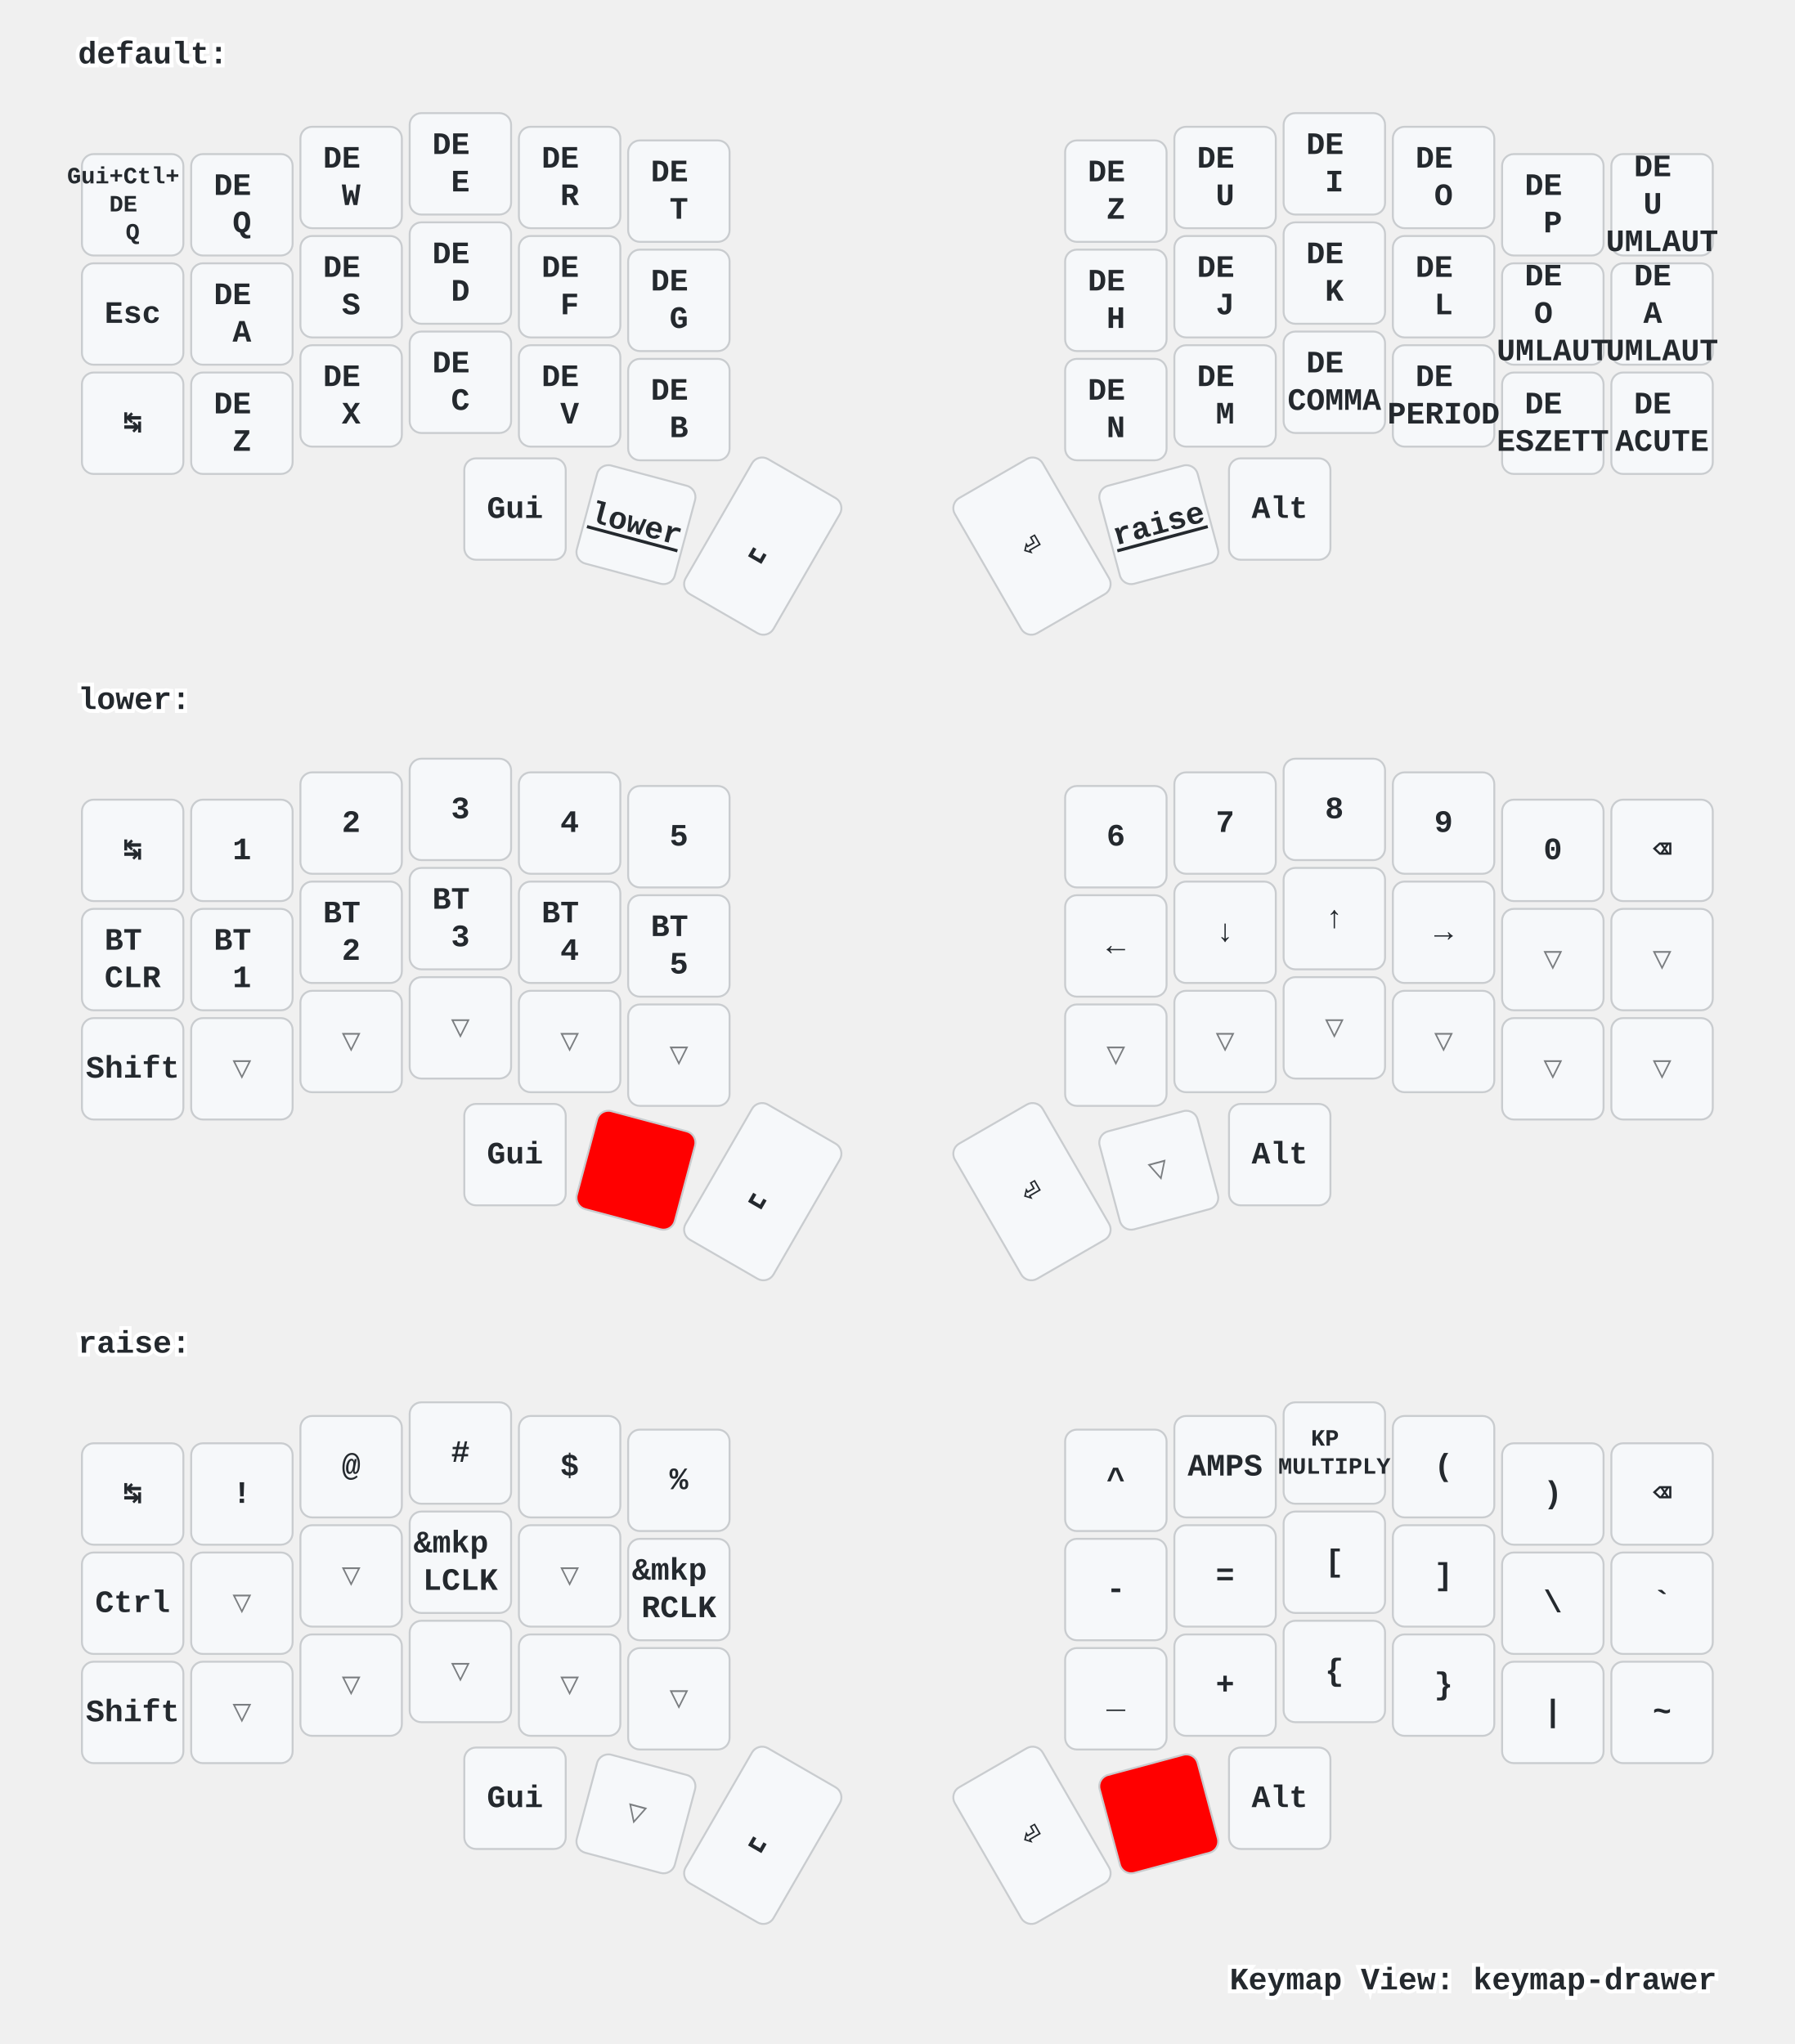
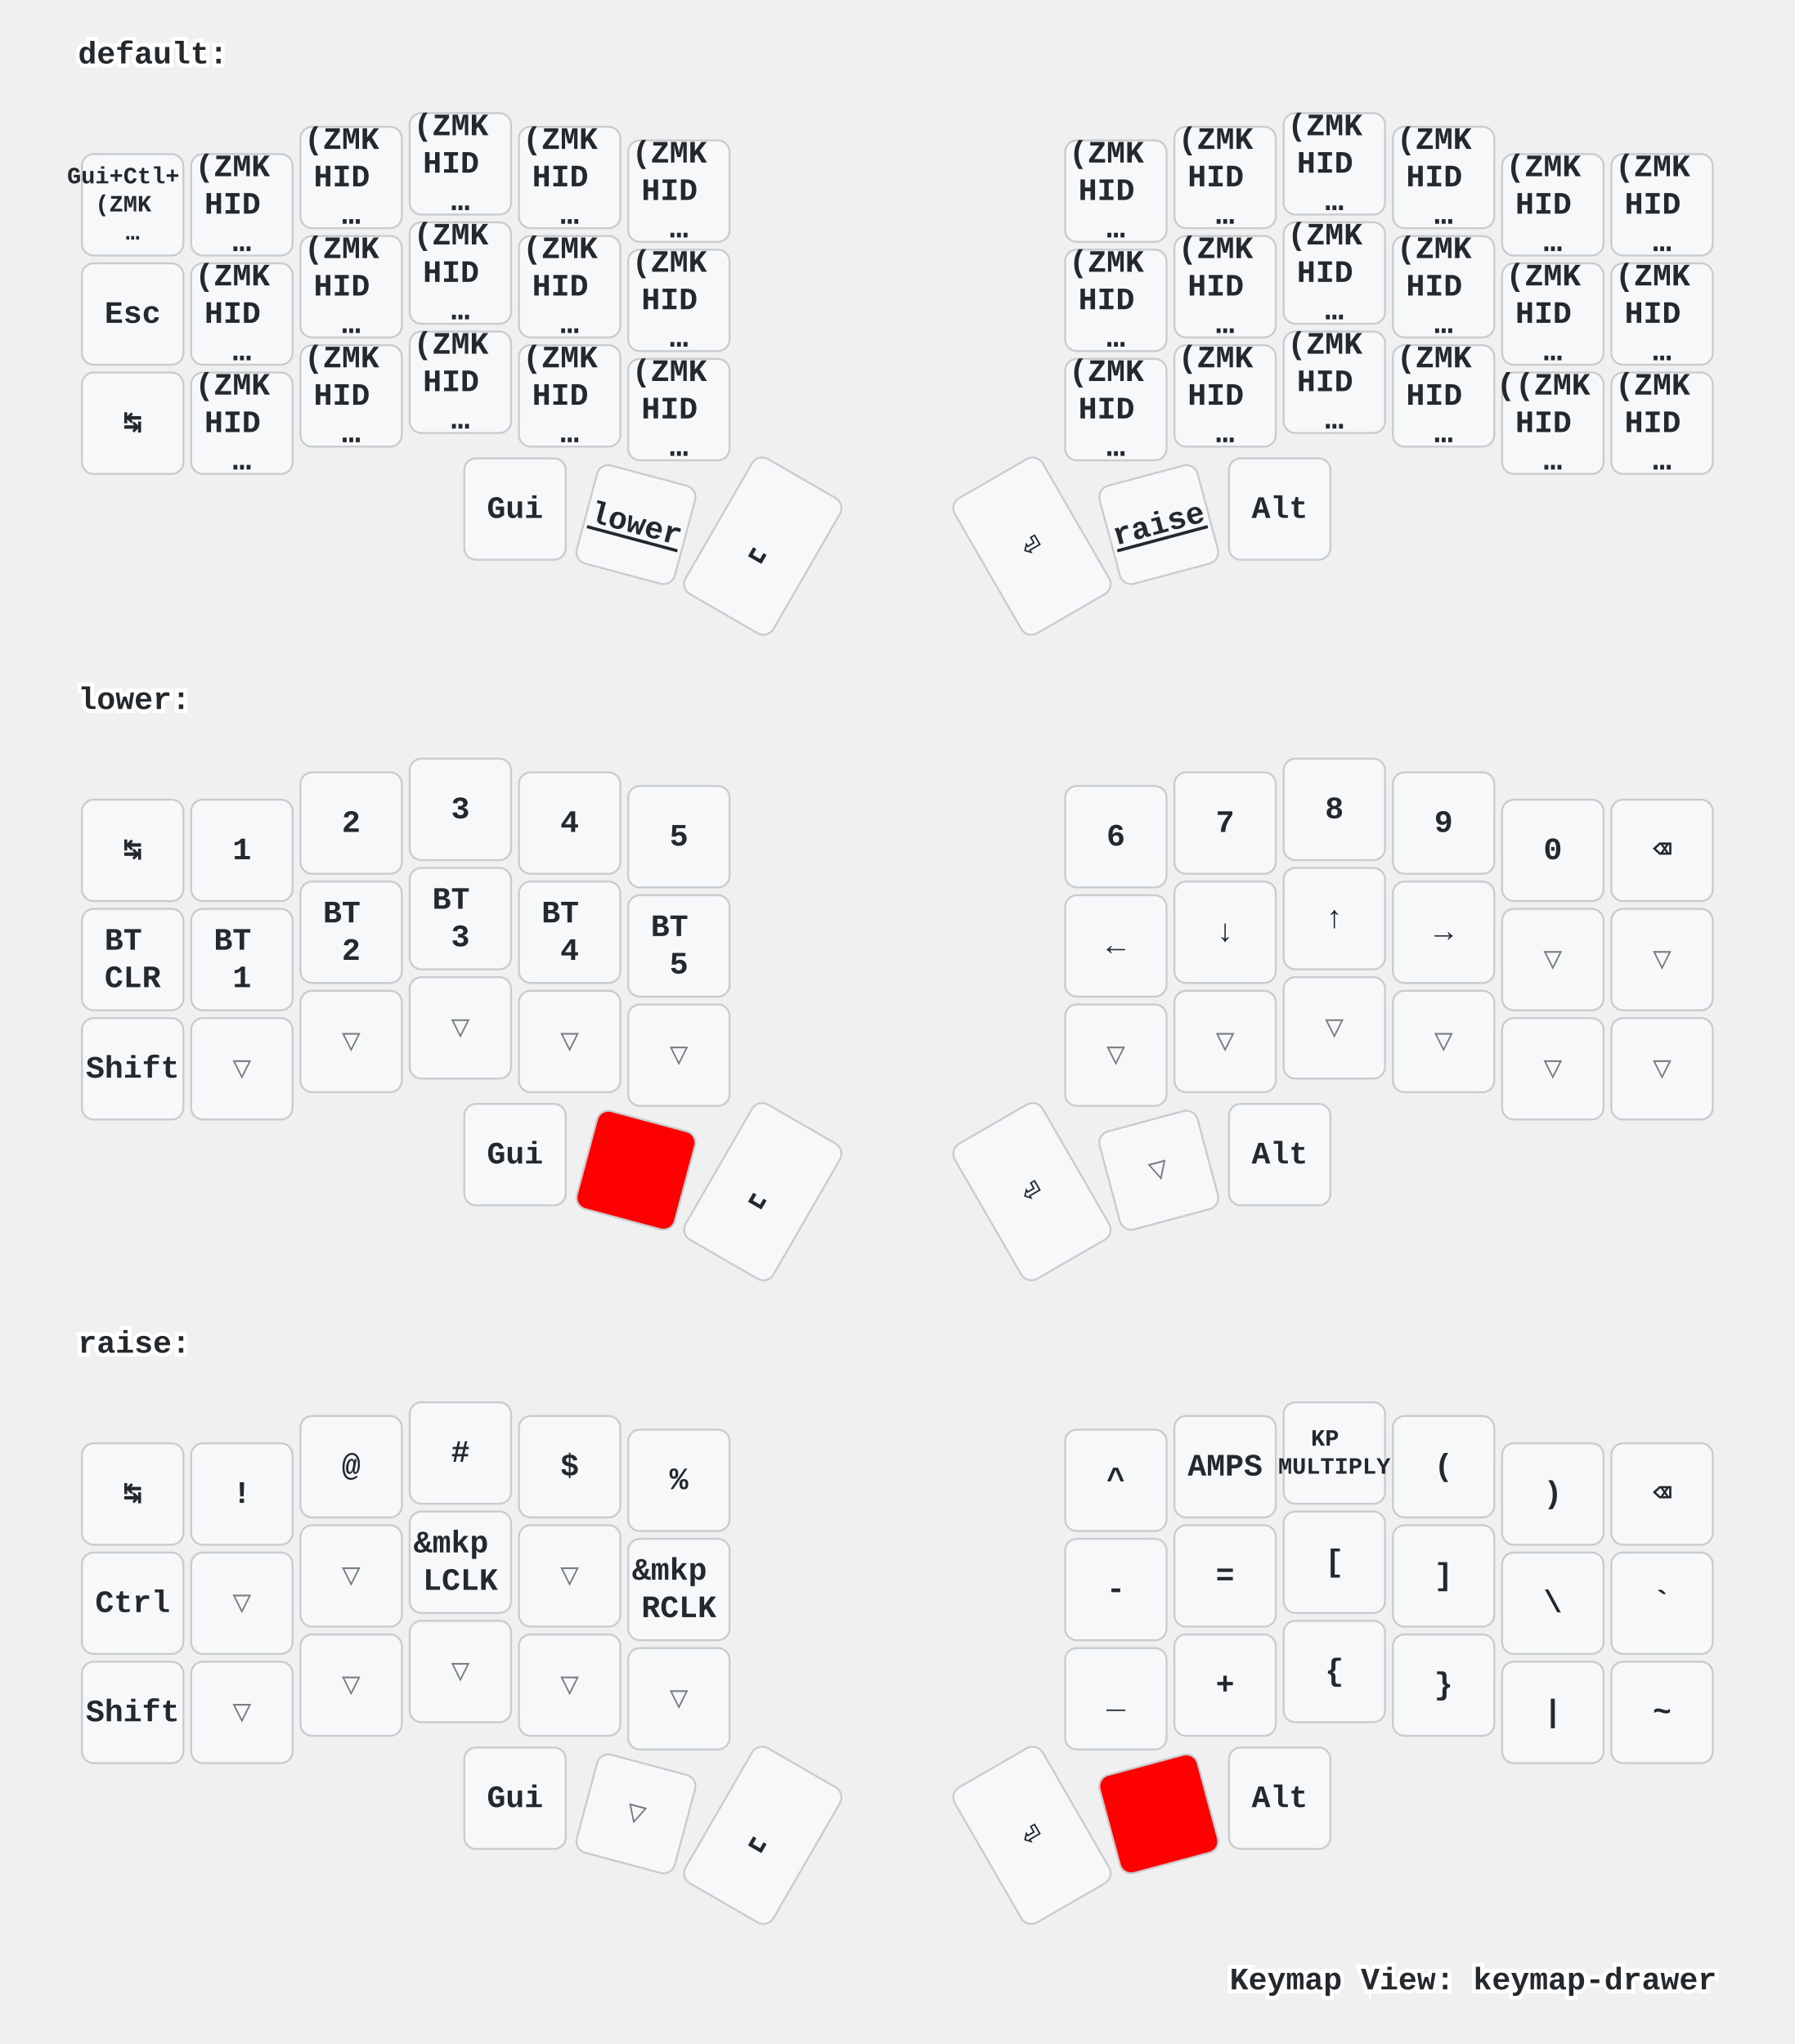
<svg xmlns="http://www.w3.org/2000/svg" width="920" height="1048" viewBox="0 0 920 1048" class="keymap">
  <style>/* inherit to force styles through use tags */
svg path {
    fill: inherit;
}

/* font and background color specifications */
svg.keymap {
    font-family: SFMono-Regular,Consolas,Liberation Mono,Menlo,monospace;
    font-size: 14px;
    font-kerning: normal;
    text-rendering: optimizeLegibility;
    fill: #24292e;
}

/* default key styling */
rect.key {
    fill: #f6f8fa;
}

rect.key, rect.combo {
    stroke: #c9cccf;
    stroke-width: 1;
}

/* default key side styling, only used is draw_key_sides is set */
rect.side {
    filter: brightness(90%);
}

/* color accent for combo boxes */
rect.combo, rect.combo-separate {
    fill: #cdf;
}

/* color accent for held keys */
rect.held, rect.combo.held {
    fill: #fdd;
}

/* color accent for ghost (optional) keys */
rect.ghost, rect.combo.ghost {
    stroke-dasharray: 4, 4;
    stroke-width: 2;
}

text {
    text-anchor: middle;
    dominant-baseline: middle;
}

/* styling for layer labels */
text.label {
    font-weight: bold;
    text-anchor: start;
    stroke: white;
    stroke-width: 4;
    paint-order: stroke;
}

/* styling for optional footer */
text.footer {
    text-anchor: end;
    dominant-baseline: auto;
    stroke: white;
    stroke-width: 4;
    paint-order: stroke;
}

/* styling for combo tap, and key hold/shifted label text */
text.combo, text.hold, text.shifted {
    font-size: 11px;
}

text.hold {
    text-anchor: middle;
    dominant-baseline: auto;
}

text.shifted {
    text-anchor: middle;
    dominant-baseline: hanging;
}

text.layer-activator {
    text-decoration: underline;
}

/* styling for hold/shifted label text in combo box */
text.combo.hold, text.combo.shifted {
    font-size: 8px;
}

/* lighter symbol for transparent keys */
text.trans {
    fill: #7b7e81;
}

/* styling for combo dendrons */
path.combo {
    stroke-width: 1;
    stroke: gray;
    fill: none;
}

/* Start Tabler Icons Cleanup */
/* cannot use height/width with glyphs */
.icon-tabler &gt; path {
    fill: inherit;
    stroke: inherit;
    stroke-width: 2;
}
/* hide tabler's default box */
.icon-tabler &gt; path[stroke="none"][fill="none"] {
    visibility: hidden;
}
/* End Tabler Icons Cleanup */

/* For default sytles, see https://github.com/caksoylar/keymap-drawer/blob/main/keymap_drawer/config.py#L85 */

svg.keymap {
  font-family: Ubuntu Mono, Inconsolata, Consolas, Liberation Mono, Menlo, monospace;
  font-size: 16px;
  font-weight: bold;
  text-rendering: optimizeLegibility;
}

/* Color accent for held keys
red = #f00
green = #0f0
blue = #00f
yellow = #ff0
cyan = #0ff
magenta = #f0f
white = #fff
black = #000
grey = #888
light grey = #ccc
#ffc
*/
rect.held, rect.combo.held {
    fill: #f00;
}

/* Technique borrowed and extended from https://github.com/englmaxi/zmk-config/blob/master/keymap-drawer/config.yaml */
.sym_sub_text.tap {
  translate: -5px 2px;
  font-size: 20px;
}
.sym_sub_text.shifted {
  translate: 10px 13px;
  font-size: 10px;
  opacity: 1.0;
}
.combo.sym_sub_text.tap {
  translate: -1px 1px;
}
.combo.sym_sub_text.shifted {
  translate: 7px 5px;
  font-size: 10px;
  opacity: 1.0;
}

/* Toggle */
.toggle.shifted {
  translate: -10px 12px;
}

.toggle.hold {
  translate: 13px -23px;
}

/* Variant for tap-dances */
.tap_dance.tap {
  translate: -7px 0px;
  font-size: 12px;
}
.tap_dance.shifted {
  translate: 7px 17px;
  font-size: 12px;
  opacity: 1.0;
}

/* Variant for symbol next to symbol */
.sym_by_sym.tap {
  translate: -6px 0px;
}
.sym_by_sym.shifted {
  translate: 10px 12px;
  opacity: 1.0;
}

.combo.sym_by_sym.tap {
  translate: -35px 0px;
}
.combo.sym_by_sym.shifted {
  translate: 35px 20px;
  opacity: 1.0;
}

.combo.sym_by_sym.hold {
  visibility: hidden;
}

/* hide hold box for combo sym_by_sym */
.combo.sym_by_sym.hold &gt; path[stroke="none"][fill="none"] {
  visibility: hidden;
}
</style>
  <g transform="translate(40, 0)" class="layer-default">
    <text x="0" y="28" class="label" id="default">default:</text>
    <g transform="translate(0, 56)">
      <g transform="translate(28, 49)" class="key keypos-0">
        <rect rx="6" ry="6" x="-26" y="-26" width="52" height="52" class="key" />
        <text x="0" y="0" class="key tap">
          <tspan x="0" dy="-1.2em" style="font-size: 75%">Gui+Ctl+</tspan>
-           <tspan x="0" dy="1.2em" style="font-size: 75%">DE</tspan>
-           <tspan x="0" dy="1.2em" style="font-size: 75%">Q</tspan>
+           <tspan x="0" dy="1.2em" style="font-size: 75%">(ZMK</tspan>
+           <tspan x="0" dy="1.2em" style="font-size: 75%">…</tspan>
        </text>
      </g>
      <g transform="translate(84, 49)" class="key keypos-1">
        <rect rx="6" ry="6" x="-26" y="-26" width="52" height="52" class="key" />
        <text x="0" y="0" class="key tap">
-           <tspan x="0" dy="-0.6em">DE</tspan>
-           <tspan x="0" dy="1.2em">Q</tspan>
+           <tspan x="0" dy="-1.2em">(ZMK</tspan>
+           <tspan x="0" dy="1.2em">HID</tspan>
+           <tspan x="0" dy="1.2em">…</tspan>
        </text>
      </g>
      <g transform="translate(140, 35)" class="key keypos-2">
        <rect rx="6" ry="6" x="-26" y="-26" width="52" height="52" class="key" />
        <text x="0" y="0" class="key tap">
-           <tspan x="0" dy="-0.6em">DE</tspan>
-           <tspan x="0" dy="1.2em">W</tspan>
+           <tspan x="0" dy="-1.2em">(ZMK</tspan>
+           <tspan x="0" dy="1.2em">HID</tspan>
+           <tspan x="0" dy="1.2em">…</tspan>
        </text>
      </g>
      <g transform="translate(196, 28)" class="key keypos-3">
        <rect rx="6" ry="6" x="-26" y="-26" width="52" height="52" class="key" />
        <text x="0" y="0" class="key tap">
-           <tspan x="0" dy="-0.6em">DE</tspan>
-           <tspan x="0" dy="1.2em">E</tspan>
+           <tspan x="0" dy="-1.2em">(ZMK</tspan>
+           <tspan x="0" dy="1.2em">HID</tspan>
+           <tspan x="0" dy="1.2em">…</tspan>
        </text>
      </g>
      <g transform="translate(252, 35)" class="key keypos-4">
        <rect rx="6" ry="6" x="-26" y="-26" width="52" height="52" class="key" />
        <text x="0" y="0" class="key tap">
-           <tspan x="0" dy="-0.6em">DE</tspan>
-           <tspan x="0" dy="1.2em">R</tspan>
+           <tspan x="0" dy="-1.2em">(ZMK</tspan>
+           <tspan x="0" dy="1.2em">HID</tspan>
+           <tspan x="0" dy="1.2em">…</tspan>
        </text>
      </g>
      <g transform="translate(308, 42)" class="key keypos-5">
        <rect rx="6" ry="6" x="-26" y="-26" width="52" height="52" class="key" />
        <text x="0" y="0" class="key tap">
-           <tspan x="0" dy="-0.6em">DE</tspan>
-           <tspan x="0" dy="1.2em">T</tspan>
+           <tspan x="0" dy="-1.2em">(ZMK</tspan>
+           <tspan x="0" dy="1.2em">HID</tspan>
+           <tspan x="0" dy="1.2em">…</tspan>
        </text>
      </g>
      <g transform="translate(532, 42)" class="key keypos-6">
        <rect rx="6" ry="6" x="-26" y="-26" width="52" height="52" class="key" />
        <text x="0" y="0" class="key tap">
-           <tspan x="0" dy="-0.6em">DE</tspan>
-           <tspan x="0" dy="1.2em">Z</tspan>
+           <tspan x="0" dy="-1.2em">(ZMK</tspan>
+           <tspan x="0" dy="1.2em">HID</tspan>
+           <tspan x="0" dy="1.2em">…</tspan>
        </text>
      </g>
      <g transform="translate(588, 35)" class="key keypos-7">
        <rect rx="6" ry="6" x="-26" y="-26" width="52" height="52" class="key" />
        <text x="0" y="0" class="key tap">
-           <tspan x="0" dy="-0.6em">DE</tspan>
-           <tspan x="0" dy="1.2em">U</tspan>
+           <tspan x="0" dy="-1.2em">(ZMK</tspan>
+           <tspan x="0" dy="1.2em">HID</tspan>
+           <tspan x="0" dy="1.2em">…</tspan>
        </text>
      </g>
      <g transform="translate(644, 28)" class="key keypos-8">
        <rect rx="6" ry="6" x="-26" y="-26" width="52" height="52" class="key" />
        <text x="0" y="0" class="key tap">
-           <tspan x="0" dy="-0.6em">DE</tspan>
-           <tspan x="0" dy="1.2em">I</tspan>
+           <tspan x="0" dy="-1.2em">(ZMK</tspan>
+           <tspan x="0" dy="1.2em">HID</tspan>
+           <tspan x="0" dy="1.2em">…</tspan>
        </text>
      </g>
      <g transform="translate(700, 35)" class="key keypos-9">
        <rect rx="6" ry="6" x="-26" y="-26" width="52" height="52" class="key" />
        <text x="0" y="0" class="key tap">
-           <tspan x="0" dy="-0.6em">DE</tspan>
-           <tspan x="0" dy="1.2em">O</tspan>
+           <tspan x="0" dy="-1.2em">(ZMK</tspan>
+           <tspan x="0" dy="1.2em">HID</tspan>
+           <tspan x="0" dy="1.2em">…</tspan>
        </text>
      </g>
      <g transform="translate(756, 49)" class="key keypos-10">
        <rect rx="6" ry="6" x="-26" y="-26" width="52" height="52" class="key" />
        <text x="0" y="0" class="key tap">
-           <tspan x="0" dy="-0.6em">DE</tspan>
-           <tspan x="0" dy="1.2em">P</tspan>
+           <tspan x="0" dy="-1.2em">(ZMK</tspan>
+           <tspan x="0" dy="1.2em">HID</tspan>
+           <tspan x="0" dy="1.2em">…</tspan>
        </text>
      </g>
      <g transform="translate(812, 49)" class="key keypos-11">
        <rect rx="6" ry="6" x="-26" y="-26" width="52" height="52" class="key" />
        <text x="0" y="0" class="key tap">
-           <tspan x="0" dy="-1.2em">DE</tspan>
-           <tspan x="0" dy="1.2em">U</tspan>
-           <tspan x="0" dy="1.2em">UMLAUT</tspan>
+           <tspan x="0" dy="-1.2em">(ZMK</tspan>
+           <tspan x="0" dy="1.2em">HID</tspan>
+           <tspan x="0" dy="1.2em">…</tspan>
        </text>
      </g>
      <g transform="translate(28, 105)" class="key keypos-12">
        <rect rx="6" ry="6" x="-26" y="-26" width="52" height="52" class="key" />
        <text x="0" y="0" class="key tap">Esc</text>
      </g>
      <g transform="translate(84, 105)" class="key keypos-13">
        <rect rx="6" ry="6" x="-26" y="-26" width="52" height="52" class="key" />
        <text x="0" y="0" class="key tap">
-           <tspan x="0" dy="-0.6em">DE</tspan>
-           <tspan x="0" dy="1.2em">A</tspan>
+           <tspan x="0" dy="-1.2em">(ZMK</tspan>
+           <tspan x="0" dy="1.2em">HID</tspan>
+           <tspan x="0" dy="1.2em">…</tspan>
        </text>
      </g>
      <g transform="translate(140, 91)" class="key keypos-14">
        <rect rx="6" ry="6" x="-26" y="-26" width="52" height="52" class="key" />
        <text x="0" y="0" class="key tap">
-           <tspan x="0" dy="-0.6em">DE</tspan>
-           <tspan x="0" dy="1.2em">S</tspan>
+           <tspan x="0" dy="-1.2em">(ZMK</tspan>
+           <tspan x="0" dy="1.2em">HID</tspan>
+           <tspan x="0" dy="1.2em">…</tspan>
        </text>
      </g>
      <g transform="translate(196, 84)" class="key keypos-15">
        <rect rx="6" ry="6" x="-26" y="-26" width="52" height="52" class="key" />
        <text x="0" y="0" class="key tap">
-           <tspan x="0" dy="-0.6em">DE</tspan>
-           <tspan x="0" dy="1.2em">D</tspan>
+           <tspan x="0" dy="-1.2em">(ZMK</tspan>
+           <tspan x="0" dy="1.2em">HID</tspan>
+           <tspan x="0" dy="1.2em">…</tspan>
        </text>
      </g>
      <g transform="translate(252, 91)" class="key keypos-16">
        <rect rx="6" ry="6" x="-26" y="-26" width="52" height="52" class="key" />
        <text x="0" y="0" class="key tap">
-           <tspan x="0" dy="-0.6em">DE</tspan>
-           <tspan x="0" dy="1.2em">F</tspan>
+           <tspan x="0" dy="-1.2em">(ZMK</tspan>
+           <tspan x="0" dy="1.2em">HID</tspan>
+           <tspan x="0" dy="1.2em">…</tspan>
        </text>
      </g>
      <g transform="translate(308, 98)" class="key keypos-17">
        <rect rx="6" ry="6" x="-26" y="-26" width="52" height="52" class="key" />
        <text x="0" y="0" class="key tap">
-           <tspan x="0" dy="-0.6em">DE</tspan>
-           <tspan x="0" dy="1.2em">G</tspan>
+           <tspan x="0" dy="-1.2em">(ZMK</tspan>
+           <tspan x="0" dy="1.2em">HID</tspan>
+           <tspan x="0" dy="1.2em">…</tspan>
        </text>
      </g>
      <g transform="translate(532, 98)" class="key keypos-18">
        <rect rx="6" ry="6" x="-26" y="-26" width="52" height="52" class="key" />
        <text x="0" y="0" class="key tap">
-           <tspan x="0" dy="-0.6em">DE</tspan>
-           <tspan x="0" dy="1.2em">H</tspan>
+           <tspan x="0" dy="-1.2em">(ZMK</tspan>
+           <tspan x="0" dy="1.2em">HID</tspan>
+           <tspan x="0" dy="1.2em">…</tspan>
        </text>
      </g>
      <g transform="translate(588, 91)" class="key keypos-19">
        <rect rx="6" ry="6" x="-26" y="-26" width="52" height="52" class="key" />
        <text x="0" y="0" class="key tap">
-           <tspan x="0" dy="-0.6em">DE</tspan>
-           <tspan x="0" dy="1.2em">J</tspan>
+           <tspan x="0" dy="-1.2em">(ZMK</tspan>
+           <tspan x="0" dy="1.2em">HID</tspan>
+           <tspan x="0" dy="1.2em">…</tspan>
        </text>
      </g>
      <g transform="translate(644, 84)" class="key keypos-20">
        <rect rx="6" ry="6" x="-26" y="-26" width="52" height="52" class="key" />
        <text x="0" y="0" class="key tap">
-           <tspan x="0" dy="-0.6em">DE</tspan>
-           <tspan x="0" dy="1.2em">K</tspan>
+           <tspan x="0" dy="-1.2em">(ZMK</tspan>
+           <tspan x="0" dy="1.2em">HID</tspan>
+           <tspan x="0" dy="1.2em">…</tspan>
        </text>
      </g>
      <g transform="translate(700, 91)" class="key keypos-21">
        <rect rx="6" ry="6" x="-26" y="-26" width="52" height="52" class="key" />
        <text x="0" y="0" class="key tap">
-           <tspan x="0" dy="-0.6em">DE</tspan>
-           <tspan x="0" dy="1.2em">L</tspan>
+           <tspan x="0" dy="-1.2em">(ZMK</tspan>
+           <tspan x="0" dy="1.2em">HID</tspan>
+           <tspan x="0" dy="1.2em">…</tspan>
        </text>
      </g>
      <g transform="translate(756, 105)" class="key keypos-22">
        <rect rx="6" ry="6" x="-26" y="-26" width="52" height="52" class="key" />
        <text x="0" y="0" class="key tap">
-           <tspan x="0" dy="-1.2em">DE</tspan>
-           <tspan x="0" dy="1.2em">O</tspan>
-           <tspan x="0" dy="1.2em">UMLAUT</tspan>
+           <tspan x="0" dy="-1.2em">(ZMK</tspan>
+           <tspan x="0" dy="1.2em">HID</tspan>
+           <tspan x="0" dy="1.2em">…</tspan>
        </text>
      </g>
      <g transform="translate(812, 105)" class="key keypos-23">
        <rect rx="6" ry="6" x="-26" y="-26" width="52" height="52" class="key" />
        <text x="0" y="0" class="key tap">
-           <tspan x="0" dy="-1.2em">DE</tspan>
-           <tspan x="0" dy="1.2em">A</tspan>
-           <tspan x="0" dy="1.2em">UMLAUT</tspan>
+           <tspan x="0" dy="-1.2em">(ZMK</tspan>
+           <tspan x="0" dy="1.2em">HID</tspan>
+           <tspan x="0" dy="1.2em">…</tspan>
        </text>
      </g>
      <g transform="translate(28, 161)" class="key keypos-24">
        <rect rx="6" ry="6" x="-26" y="-26" width="52" height="52" class="key" />
        <text x="0" y="0" class="key tap">↹</text>
      </g>
      <g transform="translate(84, 161)" class="key keypos-25">
        <rect rx="6" ry="6" x="-26" y="-26" width="52" height="52" class="key" />
        <text x="0" y="0" class="key tap">
-           <tspan x="0" dy="-0.6em">DE</tspan>
-           <tspan x="0" dy="1.2em">Z</tspan>
+           <tspan x="0" dy="-1.2em">(ZMK</tspan>
+           <tspan x="0" dy="1.2em">HID</tspan>
+           <tspan x="0" dy="1.2em">…</tspan>
        </text>
      </g>
      <g transform="translate(140, 147)" class="key keypos-26">
        <rect rx="6" ry="6" x="-26" y="-26" width="52" height="52" class="key" />
        <text x="0" y="0" class="key tap">
-           <tspan x="0" dy="-0.6em">DE</tspan>
-           <tspan x="0" dy="1.2em">X</tspan>
+           <tspan x="0" dy="-1.2em">(ZMK</tspan>
+           <tspan x="0" dy="1.2em">HID</tspan>
+           <tspan x="0" dy="1.2em">…</tspan>
        </text>
      </g>
      <g transform="translate(196, 140)" class="key keypos-27">
        <rect rx="6" ry="6" x="-26" y="-26" width="52" height="52" class="key" />
        <text x="0" y="0" class="key tap">
-           <tspan x="0" dy="-0.6em">DE</tspan>
-           <tspan x="0" dy="1.2em">C</tspan>
+           <tspan x="0" dy="-1.2em">(ZMK</tspan>
+           <tspan x="0" dy="1.2em">HID</tspan>
+           <tspan x="0" dy="1.2em">…</tspan>
        </text>
      </g>
      <g transform="translate(252, 147)" class="key keypos-28">
        <rect rx="6" ry="6" x="-26" y="-26" width="52" height="52" class="key" />
        <text x="0" y="0" class="key tap">
-           <tspan x="0" dy="-0.6em">DE</tspan>
-           <tspan x="0" dy="1.2em">V</tspan>
+           <tspan x="0" dy="-1.2em">(ZMK</tspan>
+           <tspan x="0" dy="1.2em">HID</tspan>
+           <tspan x="0" dy="1.2em">…</tspan>
        </text>
      </g>
      <g transform="translate(308, 154)" class="key keypos-29">
        <rect rx="6" ry="6" x="-26" y="-26" width="52" height="52" class="key" />
        <text x="0" y="0" class="key tap">
-           <tspan x="0" dy="-0.6em">DE</tspan>
-           <tspan x="0" dy="1.2em">B</tspan>
+           <tspan x="0" dy="-1.2em">(ZMK</tspan>
+           <tspan x="0" dy="1.2em">HID</tspan>
+           <tspan x="0" dy="1.2em">…</tspan>
        </text>
      </g>
      <g transform="translate(532, 154)" class="key keypos-30">
        <rect rx="6" ry="6" x="-26" y="-26" width="52" height="52" class="key" />
        <text x="0" y="0" class="key tap">
-           <tspan x="0" dy="-0.6em">DE</tspan>
-           <tspan x="0" dy="1.2em">N</tspan>
+           <tspan x="0" dy="-1.2em">(ZMK</tspan>
+           <tspan x="0" dy="1.2em">HID</tspan>
+           <tspan x="0" dy="1.2em">…</tspan>
        </text>
      </g>
      <g transform="translate(588, 147)" class="key keypos-31">
        <rect rx="6" ry="6" x="-26" y="-26" width="52" height="52" class="key" />
        <text x="0" y="0" class="key tap">
-           <tspan x="0" dy="-0.6em">DE</tspan>
-           <tspan x="0" dy="1.2em">M</tspan>
+           <tspan x="0" dy="-1.2em">(ZMK</tspan>
+           <tspan x="0" dy="1.2em">HID</tspan>
+           <tspan x="0" dy="1.2em">…</tspan>
        </text>
      </g>
      <g transform="translate(644, 140)" class="key keypos-32">
        <rect rx="6" ry="6" x="-26" y="-26" width="52" height="52" class="key" />
        <text x="0" y="0" class="key tap">
-           <tspan x="0" dy="-0.6em">DE</tspan>
-           <tspan x="0" dy="1.2em">COMMA</tspan>
+           <tspan x="0" dy="-1.2em">(ZMK</tspan>
+           <tspan x="0" dy="1.2em">HID</tspan>
+           <tspan x="0" dy="1.2em">…</tspan>
        </text>
      </g>
      <g transform="translate(700, 147)" class="key keypos-33">
        <rect rx="6" ry="6" x="-26" y="-26" width="52" height="52" class="key" />
        <text x="0" y="0" class="key tap">
-           <tspan x="0" dy="-0.6em">DE</tspan>
-           <tspan x="0" dy="1.2em">PERIOD</tspan>
+           <tspan x="0" dy="-1.2em">(ZMK</tspan>
+           <tspan x="0" dy="1.2em">HID</tspan>
+           <tspan x="0" dy="1.2em">…</tspan>
        </text>
      </g>
      <g transform="translate(756, 161)" class="key keypos-34">
        <rect rx="6" ry="6" x="-26" y="-26" width="52" height="52" class="key" />
        <text x="0" y="0" class="key tap">
-           <tspan x="0" dy="-0.6em">DE</tspan>
-           <tspan x="0" dy="1.2em">ESZETT</tspan>
+           <tspan x="0" dy="-1.2em">((ZMK</tspan>
+           <tspan x="0" dy="1.2em">HID</tspan>
+           <tspan x="0" dy="1.2em">…</tspan>
        </text>
      </g>
      <g transform="translate(812, 161)" class="key keypos-35">
        <rect rx="6" ry="6" x="-26" y="-26" width="52" height="52" class="key" />
        <text x="0" y="0" class="key tap">
-           <tspan x="0" dy="-0.6em">DE</tspan>
-           <tspan x="0" dy="1.2em">ACUTE</tspan>
+           <tspan x="0" dy="-1.2em">(ZMK</tspan>
+           <tspan x="0" dy="1.2em">HID</tspan>
+           <tspan x="0" dy="1.2em">…</tspan>
        </text>
      </g>
      <g transform="translate(224, 205)" class="key keypos-36">
        <rect rx="6" ry="6" x="-26" y="-26" width="52" height="52" class="key" />
        <text x="0" y="0" class="key tap">Gui</text>
      </g>
      <g transform="translate(286, 213) rotate(15.0)" class="key keypos-37">
        <rect rx="6" ry="6" x="-26" y="-26" width="52" height="52" class="key" />
        <a href="#lower">
          <text x="0" y="0" class="key tap layer-activator">lower</text>
        </a>
      </g>
      <g transform="translate(351, 224) rotate(30.0)" class="key keypos-38">
        <rect rx="6" ry="6" x="-26" y="-40" width="52" height="80" class="key" />
        <text x="0" y="0" class="key tap">␣</text>
      </g>
      <g transform="translate(489, 224) rotate(-30.0)" class="key keypos-39">
        <rect rx="6" ry="6" x="-26" y="-40" width="52" height="80" class="key" />
        <text x="0" y="0" class="key tap">⏎</text>
      </g>
      <g transform="translate(554, 213) rotate(-15.0)" class="key keypos-40">
        <rect rx="6" ry="6" x="-26" y="-26" width="52" height="52" class="key" />
        <a href="#raise">
          <text x="0" y="0" class="key tap layer-activator">raise</text>
        </a>
      </g>
      <g transform="translate(616, 205)" class="key keypos-41">
        <rect rx="6" ry="6" x="-26" y="-26" width="52" height="52" class="key" />
        <text x="0" y="0" class="key tap">Alt</text>
      </g>
    </g>
  </g>
  <g transform="translate(40, 331)" class="layer-lower">
    <text x="0" y="28" class="label" id="lower">lower:</text>
    <g transform="translate(0, 56)">
      <g transform="translate(28, 49)" class="key keypos-0">
        <rect rx="6" ry="6" x="-26" y="-26" width="52" height="52" class="key" />
        <text x="0" y="0" class="key tap">↹</text>
      </g>
      <g transform="translate(84, 49)" class="key keypos-1">
        <rect rx="6" ry="6" x="-26" y="-26" width="52" height="52" class="key" />
        <text x="0" y="0" class="key tap">1</text>
      </g>
      <g transform="translate(140, 35)" class="key keypos-2">
        <rect rx="6" ry="6" x="-26" y="-26" width="52" height="52" class="key" />
        <text x="0" y="0" class="key tap">2</text>
      </g>
      <g transform="translate(196, 28)" class="key keypos-3">
        <rect rx="6" ry="6" x="-26" y="-26" width="52" height="52" class="key" />
        <text x="0" y="0" class="key tap">3</text>
      </g>
      <g transform="translate(252, 35)" class="key keypos-4">
        <rect rx="6" ry="6" x="-26" y="-26" width="52" height="52" class="key" />
        <text x="0" y="0" class="key tap">4</text>
      </g>
      <g transform="translate(308, 42)" class="key keypos-5">
        <rect rx="6" ry="6" x="-26" y="-26" width="52" height="52" class="key" />
        <text x="0" y="0" class="key tap">5</text>
      </g>
      <g transform="translate(532, 42)" class="key keypos-6">
        <rect rx="6" ry="6" x="-26" y="-26" width="52" height="52" class="key" />
        <text x="0" y="0" class="key tap">6</text>
      </g>
      <g transform="translate(588, 35)" class="key keypos-7">
        <rect rx="6" ry="6" x="-26" y="-26" width="52" height="52" class="key" />
        <text x="0" y="0" class="key tap">7</text>
      </g>
      <g transform="translate(644, 28)" class="key keypos-8">
        <rect rx="6" ry="6" x="-26" y="-26" width="52" height="52" class="key" />
        <text x="0" y="0" class="key tap">8</text>
      </g>
      <g transform="translate(700, 35)" class="key keypos-9">
        <rect rx="6" ry="6" x="-26" y="-26" width="52" height="52" class="key" />
        <text x="0" y="0" class="key tap">9</text>
      </g>
      <g transform="translate(756, 49)" class="key keypos-10">
        <rect rx="6" ry="6" x="-26" y="-26" width="52" height="52" class="key" />
        <text x="0" y="0" class="key tap">0</text>
      </g>
      <g transform="translate(812, 49)" class="key keypos-11">
        <rect rx="6" ry="6" x="-26" y="-26" width="52" height="52" class="key" />
        <text x="0" y="0" class="key tap">⌫</text>
      </g>
      <g transform="translate(28, 105)" class="key keypos-12">
        <rect rx="6" ry="6" x="-26" y="-26" width="52" height="52" class="key" />
        <text x="0" y="0" class="key tap">
          <tspan x="0" dy="-0.6em">BT</tspan>
          <tspan x="0" dy="1.2em">CLR</tspan>
        </text>
      </g>
      <g transform="translate(84, 105)" class="key keypos-13">
        <rect rx="6" ry="6" x="-26" y="-26" width="52" height="52" class="key" />
        <text x="0" y="0" class="key tap">
          <tspan x="0" dy="-0.6em">BT</tspan>
          <tspan x="0" dy="1.2em">1</tspan>
        </text>
      </g>
      <g transform="translate(140, 91)" class="key keypos-14">
        <rect rx="6" ry="6" x="-26" y="-26" width="52" height="52" class="key" />
        <text x="0" y="0" class="key tap">
          <tspan x="0" dy="-0.6em">BT</tspan>
          <tspan x="0" dy="1.2em">2</tspan>
        </text>
      </g>
      <g transform="translate(196, 84)" class="key keypos-15">
        <rect rx="6" ry="6" x="-26" y="-26" width="52" height="52" class="key" />
        <text x="0" y="0" class="key tap">
          <tspan x="0" dy="-0.6em">BT</tspan>
          <tspan x="0" dy="1.2em">3</tspan>
        </text>
      </g>
      <g transform="translate(252, 91)" class="key keypos-16">
        <rect rx="6" ry="6" x="-26" y="-26" width="52" height="52" class="key" />
        <text x="0" y="0" class="key tap">
          <tspan x="0" dy="-0.6em">BT</tspan>
          <tspan x="0" dy="1.2em">4</tspan>
        </text>
      </g>
      <g transform="translate(308, 98)" class="key keypos-17">
        <rect rx="6" ry="6" x="-26" y="-26" width="52" height="52" class="key" />
        <text x="0" y="0" class="key tap">
          <tspan x="0" dy="-0.6em">BT</tspan>
          <tspan x="0" dy="1.2em">5</tspan>
        </text>
      </g>
      <g transform="translate(532, 98)" class="key keypos-18">
        <rect rx="6" ry="6" x="-26" y="-26" width="52" height="52" class="key" />
        <text x="0" y="0" class="key tap">←</text>
      </g>
      <g transform="translate(588, 91)" class="key keypos-19">
        <rect rx="6" ry="6" x="-26" y="-26" width="52" height="52" class="key" />
        <text x="0" y="0" class="key tap">↓</text>
      </g>
      <g transform="translate(644, 84)" class="key keypos-20">
        <rect rx="6" ry="6" x="-26" y="-26" width="52" height="52" class="key" />
        <text x="0" y="0" class="key tap">↑</text>
      </g>
      <g transform="translate(700, 91)" class="key keypos-21">
        <rect rx="6" ry="6" x="-26" y="-26" width="52" height="52" class="key" />
        <text x="0" y="0" class="key tap">→</text>
      </g>
      <g transform="translate(756, 105)" class="key trans keypos-22">
        <rect rx="6" ry="6" x="-26" y="-26" width="52" height="52" class="key trans" />
        <text x="0" y="0" class="key trans tap">▽</text>
      </g>
      <g transform="translate(812, 105)" class="key trans keypos-23">
        <rect rx="6" ry="6" x="-26" y="-26" width="52" height="52" class="key trans" />
        <text x="0" y="0" class="key trans tap">▽</text>
      </g>
      <g transform="translate(28, 161)" class="key keypos-24">
        <rect rx="6" ry="6" x="-26" y="-26" width="52" height="52" class="key" />
        <text x="0" y="0" class="key tap">Shift</text>
      </g>
      <g transform="translate(84, 161)" class="key trans keypos-25">
        <rect rx="6" ry="6" x="-26" y="-26" width="52" height="52" class="key trans" />
        <text x="0" y="0" class="key trans tap">▽</text>
      </g>
      <g transform="translate(140, 147)" class="key trans keypos-26">
        <rect rx="6" ry="6" x="-26" y="-26" width="52" height="52" class="key trans" />
        <text x="0" y="0" class="key trans tap">▽</text>
      </g>
      <g transform="translate(196, 140)" class="key trans keypos-27">
        <rect rx="6" ry="6" x="-26" y="-26" width="52" height="52" class="key trans" />
        <text x="0" y="0" class="key trans tap">▽</text>
      </g>
      <g transform="translate(252, 147)" class="key trans keypos-28">
        <rect rx="6" ry="6" x="-26" y="-26" width="52" height="52" class="key trans" />
        <text x="0" y="0" class="key trans tap">▽</text>
      </g>
      <g transform="translate(308, 154)" class="key trans keypos-29">
        <rect rx="6" ry="6" x="-26" y="-26" width="52" height="52" class="key trans" />
        <text x="0" y="0" class="key trans tap">▽</text>
      </g>
      <g transform="translate(532, 154)" class="key trans keypos-30">
        <rect rx="6" ry="6" x="-26" y="-26" width="52" height="52" class="key trans" />
        <text x="0" y="0" class="key trans tap">▽</text>
      </g>
      <g transform="translate(588, 147)" class="key trans keypos-31">
        <rect rx="6" ry="6" x="-26" y="-26" width="52" height="52" class="key trans" />
        <text x="0" y="0" class="key trans tap">▽</text>
      </g>
      <g transform="translate(644, 140)" class="key trans keypos-32">
        <rect rx="6" ry="6" x="-26" y="-26" width="52" height="52" class="key trans" />
        <text x="0" y="0" class="key trans tap">▽</text>
      </g>
      <g transform="translate(700, 147)" class="key trans keypos-33">
        <rect rx="6" ry="6" x="-26" y="-26" width="52" height="52" class="key trans" />
        <text x="0" y="0" class="key trans tap">▽</text>
      </g>
      <g transform="translate(756, 161)" class="key trans keypos-34">
        <rect rx="6" ry="6" x="-26" y="-26" width="52" height="52" class="key trans" />
        <text x="0" y="0" class="key trans tap">▽</text>
      </g>
      <g transform="translate(812, 161)" class="key trans keypos-35">
        <rect rx="6" ry="6" x="-26" y="-26" width="52" height="52" class="key trans" />
        <text x="0" y="0" class="key trans tap">▽</text>
      </g>
      <g transform="translate(224, 205)" class="key keypos-36">
        <rect rx="6" ry="6" x="-26" y="-26" width="52" height="52" class="key" />
        <text x="0" y="0" class="key tap">Gui</text>
      </g>
      <g transform="translate(286, 213) rotate(15.0)" class="key held keypos-37">
        <rect rx="6" ry="6" x="-26" y="-26" width="52" height="52" class="key held" />
      </g>
      <g transform="translate(351, 224) rotate(30.0)" class="key keypos-38">
        <rect rx="6" ry="6" x="-26" y="-40" width="52" height="80" class="key" />
        <text x="0" y="0" class="key tap">␣</text>
      </g>
      <g transform="translate(489, 224) rotate(-30.0)" class="key keypos-39">
        <rect rx="6" ry="6" x="-26" y="-40" width="52" height="80" class="key" />
        <text x="0" y="0" class="key tap">⏎</text>
      </g>
      <g transform="translate(554, 213) rotate(-15.0)" class="key trans keypos-40">
        <rect rx="6" ry="6" x="-26" y="-26" width="52" height="52" class="key trans" />
        <text x="0" y="0" class="key trans tap">▽</text>
      </g>
      <g transform="translate(616, 205)" class="key keypos-41">
        <rect rx="6" ry="6" x="-26" y="-26" width="52" height="52" class="key" />
        <text x="0" y="0" class="key tap">Alt</text>
      </g>
    </g>
  </g>
  <g transform="translate(40, 661)" class="layer-raise">
    <text x="0" y="28" class="label" id="raise">raise:</text>
    <g transform="translate(0, 56)">
      <g transform="translate(28, 49)" class="key keypos-0">
        <rect rx="6" ry="6" x="-26" y="-26" width="52" height="52" class="key" />
        <text x="0" y="0" class="key tap">↹</text>
      </g>
      <g transform="translate(84, 49)" class="key keypos-1">
        <rect rx="6" ry="6" x="-26" y="-26" width="52" height="52" class="key" />
        <text x="0" y="0" class="key tap">!</text>
      </g>
      <g transform="translate(140, 35)" class="key keypos-2">
        <rect rx="6" ry="6" x="-26" y="-26" width="52" height="52" class="key" />
        <text x="0" y="0" class="key tap">@</text>
      </g>
      <g transform="translate(196, 28)" class="key keypos-3">
        <rect rx="6" ry="6" x="-26" y="-26" width="52" height="52" class="key" />
        <text x="0" y="0" class="key tap">#</text>
      </g>
      <g transform="translate(252, 35)" class="key keypos-4">
        <rect rx="6" ry="6" x="-26" y="-26" width="52" height="52" class="key" />
        <text x="0" y="0" class="key tap">$</text>
      </g>
      <g transform="translate(308, 42)" class="key keypos-5">
        <rect rx="6" ry="6" x="-26" y="-26" width="52" height="52" class="key" />
        <text x="0" y="0" class="key tap">%</text>
      </g>
      <g transform="translate(532, 42)" class="key keypos-6">
        <rect rx="6" ry="6" x="-26" y="-26" width="52" height="52" class="key" />
        <text x="0" y="0" class="key tap">^</text>
      </g>
      <g transform="translate(588, 35)" class="key keypos-7">
        <rect rx="6" ry="6" x="-26" y="-26" width="52" height="52" class="key" />
        <text x="0" y="0" class="key tap">AMPS</text>
      </g>
      <g transform="translate(644, 28)" class="key keypos-8">
        <rect rx="6" ry="6" x="-26" y="-26" width="52" height="52" class="key" />
        <text x="0" y="0" class="key tap">
          <tspan x="0" dy="-0.6em" style="font-size: 75%">KP</tspan>
          <tspan x="0" dy="1.2em" style="font-size: 75%">MULTIPLY</tspan>
        </text>
      </g>
      <g transform="translate(700, 35)" class="key keypos-9">
        <rect rx="6" ry="6" x="-26" y="-26" width="52" height="52" class="key" />
        <text x="0" y="0" class="key tap">(</text>
      </g>
      <g transform="translate(756, 49)" class="key keypos-10">
        <rect rx="6" ry="6" x="-26" y="-26" width="52" height="52" class="key" />
        <text x="0" y="0" class="key tap">)</text>
      </g>
      <g transform="translate(812, 49)" class="key keypos-11">
        <rect rx="6" ry="6" x="-26" y="-26" width="52" height="52" class="key" />
        <text x="0" y="0" class="key tap">⌫</text>
      </g>
      <g transform="translate(28, 105)" class="key keypos-12">
        <rect rx="6" ry="6" x="-26" y="-26" width="52" height="52" class="key" />
        <text x="0" y="0" class="key tap">Ctrl</text>
      </g>
      <g transform="translate(84, 105)" class="key trans keypos-13">
        <rect rx="6" ry="6" x="-26" y="-26" width="52" height="52" class="key trans" />
        <text x="0" y="0" class="key trans tap">▽</text>
      </g>
      <g transform="translate(140, 91)" class="key trans keypos-14">
        <rect rx="6" ry="6" x="-26" y="-26" width="52" height="52" class="key trans" />
        <text x="0" y="0" class="key trans tap">▽</text>
      </g>
      <g transform="translate(196, 84)" class="key keypos-15">
        <rect rx="6" ry="6" x="-26" y="-26" width="52" height="52" class="key" />
        <text x="0" y="0" class="key tap">
          <tspan x="0" dy="-0.6em">&amp;mkp</tspan>
          <tspan x="0" dy="1.2em">LCLK</tspan>
        </text>
      </g>
      <g transform="translate(252, 91)" class="key trans keypos-16">
        <rect rx="6" ry="6" x="-26" y="-26" width="52" height="52" class="key trans" />
        <text x="0" y="0" class="key trans tap">▽</text>
      </g>
      <g transform="translate(308, 98)" class="key keypos-17">
        <rect rx="6" ry="6" x="-26" y="-26" width="52" height="52" class="key" />
        <text x="0" y="0" class="key tap">
          <tspan x="0" dy="-0.6em">&amp;mkp</tspan>
          <tspan x="0" dy="1.2em">RCLK</tspan>
        </text>
      </g>
      <g transform="translate(532, 98)" class="key keypos-18">
        <rect rx="6" ry="6" x="-26" y="-26" width="52" height="52" class="key" />
        <text x="0" y="0" class="key tap">-</text>
      </g>
      <g transform="translate(588, 91)" class="key keypos-19">
        <rect rx="6" ry="6" x="-26" y="-26" width="52" height="52" class="key" />
        <text x="0" y="0" class="key tap">=</text>
      </g>
      <g transform="translate(644, 84)" class="key keypos-20">
        <rect rx="6" ry="6" x="-26" y="-26" width="52" height="52" class="key" />
        <text x="0" y="0" class="key tap">[</text>
      </g>
      <g transform="translate(700, 91)" class="key keypos-21">
        <rect rx="6" ry="6" x="-26" y="-26" width="52" height="52" class="key" />
        <text x="0" y="0" class="key tap">]</text>
      </g>
      <g transform="translate(756, 105)" class="key keypos-22">
        <rect rx="6" ry="6" x="-26" y="-26" width="52" height="52" class="key" />
        <text x="0" y="0" class="key tap">\</text>
      </g>
      <g transform="translate(812, 105)" class="key keypos-23">
        <rect rx="6" ry="6" x="-26" y="-26" width="52" height="52" class="key" />
        <text x="0" y="0" class="key tap">`</text>
      </g>
      <g transform="translate(28, 161)" class="key keypos-24">
        <rect rx="6" ry="6" x="-26" y="-26" width="52" height="52" class="key" />
        <text x="0" y="0" class="key tap">Shift</text>
      </g>
      <g transform="translate(84, 161)" class="key trans keypos-25">
        <rect rx="6" ry="6" x="-26" y="-26" width="52" height="52" class="key trans" />
        <text x="0" y="0" class="key trans tap">▽</text>
      </g>
      <g transform="translate(140, 147)" class="key trans keypos-26">
        <rect rx="6" ry="6" x="-26" y="-26" width="52" height="52" class="key trans" />
        <text x="0" y="0" class="key trans tap">▽</text>
      </g>
      <g transform="translate(196, 140)" class="key trans keypos-27">
        <rect rx="6" ry="6" x="-26" y="-26" width="52" height="52" class="key trans" />
        <text x="0" y="0" class="key trans tap">▽</text>
      </g>
      <g transform="translate(252, 147)" class="key trans keypos-28">
        <rect rx="6" ry="6" x="-26" y="-26" width="52" height="52" class="key trans" />
        <text x="0" y="0" class="key trans tap">▽</text>
      </g>
      <g transform="translate(308, 154)" class="key trans keypos-29">
        <rect rx="6" ry="6" x="-26" y="-26" width="52" height="52" class="key trans" />
        <text x="0" y="0" class="key trans tap">▽</text>
      </g>
      <g transform="translate(532, 154)" class="key keypos-30">
        <rect rx="6" ry="6" x="-26" y="-26" width="52" height="52" class="key" />
        <text x="0" y="0" class="key tap">_</text>
      </g>
      <g transform="translate(588, 147)" class="key keypos-31">
        <rect rx="6" ry="6" x="-26" y="-26" width="52" height="52" class="key" />
        <text x="0" y="0" class="key tap">+</text>
      </g>
      <g transform="translate(644, 140)" class="key keypos-32">
        <rect rx="6" ry="6" x="-26" y="-26" width="52" height="52" class="key" />
        <text x="0" y="0" class="key tap">{</text>
      </g>
      <g transform="translate(700, 147)" class="key keypos-33">
        <rect rx="6" ry="6" x="-26" y="-26" width="52" height="52" class="key" />
        <text x="0" y="0" class="key tap">}</text>
      </g>
      <g transform="translate(756, 161)" class="key keypos-34">
        <rect rx="6" ry="6" x="-26" y="-26" width="52" height="52" class="key" />
        <text x="0" y="0" class="key tap">|</text>
      </g>
      <g transform="translate(812, 161)" class="key keypos-35">
        <rect rx="6" ry="6" x="-26" y="-26" width="52" height="52" class="key" />
        <text x="0" y="0" class="key tap">~</text>
      </g>
      <g transform="translate(224, 205)" class="key keypos-36">
        <rect rx="6" ry="6" x="-26" y="-26" width="52" height="52" class="key" />
        <text x="0" y="0" class="key tap">Gui</text>
      </g>
      <g transform="translate(286, 213) rotate(15.0)" class="key trans keypos-37">
        <rect rx="6" ry="6" x="-26" y="-26" width="52" height="52" class="key trans" />
        <text x="0" y="0" class="key trans tap">▽</text>
      </g>
      <g transform="translate(351, 224) rotate(30.0)" class="key keypos-38">
        <rect rx="6" ry="6" x="-26" y="-40" width="52" height="80" class="key" />
        <text x="0" y="0" class="key tap">␣</text>
      </g>
      <g transform="translate(489, 224) rotate(-30.0)" class="key keypos-39">
        <rect rx="6" ry="6" x="-26" y="-40" width="52" height="80" class="key" />
        <text x="0" y="0" class="key tap">⏎</text>
      </g>
      <g transform="translate(554, 213) rotate(-15.0)" class="key held keypos-40">
        <rect rx="6" ry="6" x="-26" y="-26" width="52" height="52" class="key held" />
      </g>
      <g transform="translate(616, 205)" class="key keypos-41">
        <rect rx="6" ry="6" x="-26" y="-26" width="52" height="52" class="key" />
        <text x="0" y="0" class="key tap">Alt</text>
      </g>
    </g>
  </g>
  <text x="880.0" y="1020.0" class="footer">Keymap View: <a href="https://github.com/caksoylar/keymap-drawer">keymap-drawer</a>
  </text>
</svg>
